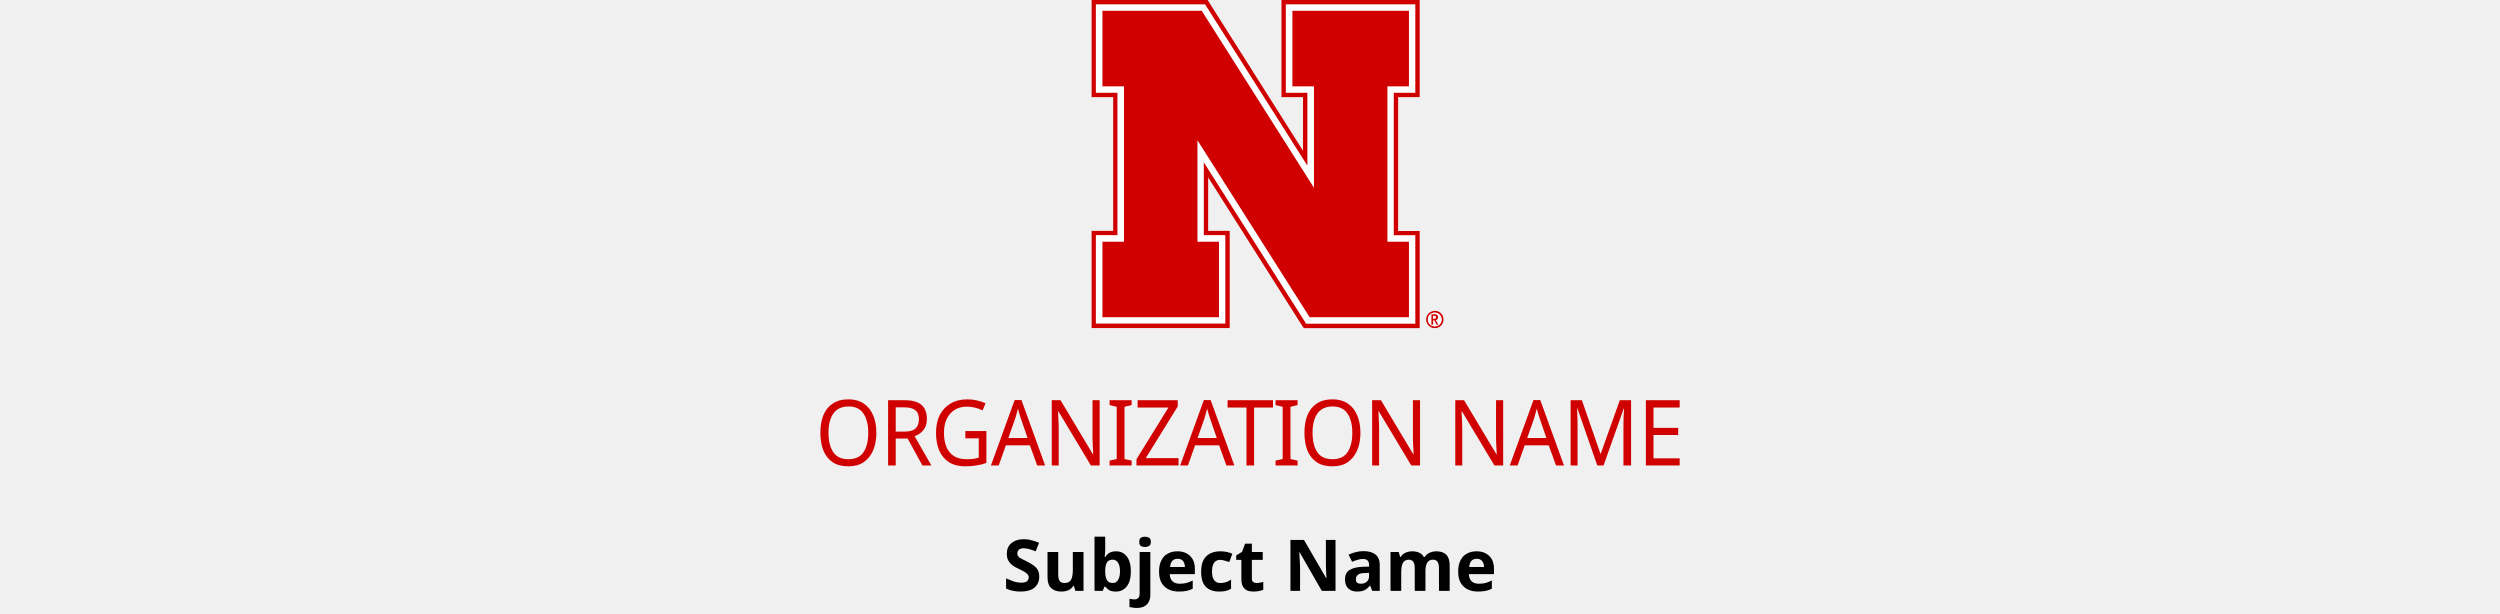
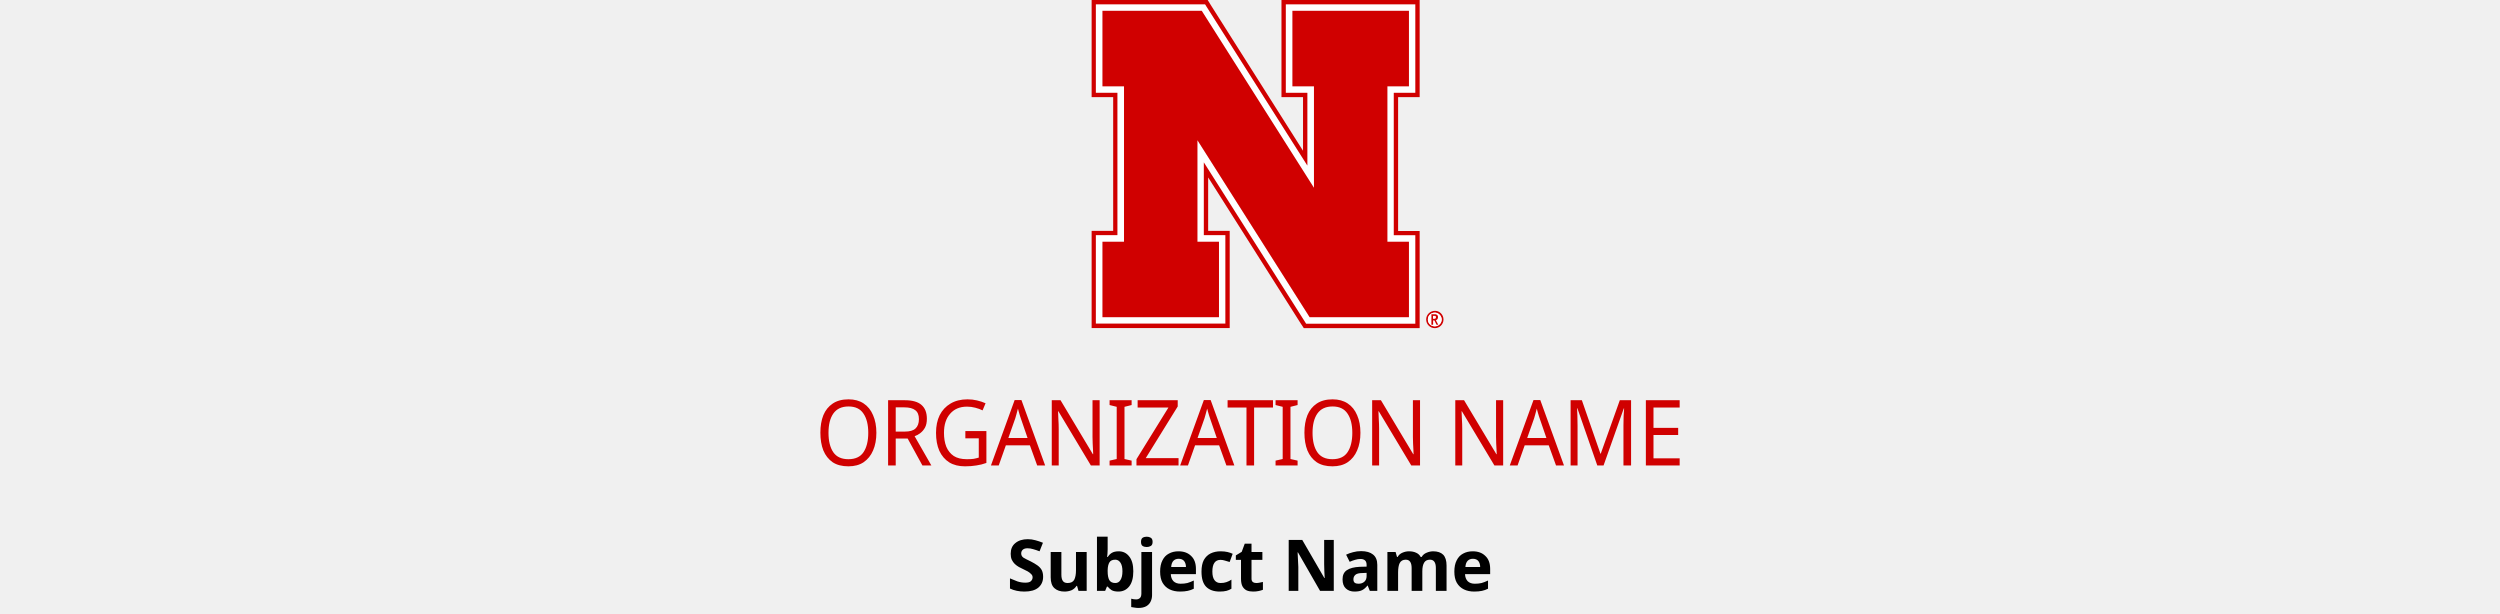
<svg xmlns="http://www.w3.org/2000/svg" data-name="v_org_subject" viewBox="0 0 219.26 53.78">
  <g>
    <path class="n_main_color" d="M125.84,28.62c-.34,0-.61-.26-.61-.6s.27-.6,.61-.6c.32,0,.6,.28,.6,.6s-.27,.6-.6,.6m.02-1.36c-.44,0-.78,.34-.78,.76s.34,.76,.76,.76,.76-.34,.76-.76-.34-.76-.74-.76" fill="#d00000" />
    <path class="n_secondary_color" d="M125.84,28.62c-.34,0-.61-.26-.61-.6s.27-.6,.61-.6c.32,0,.6,.28,.6,.6,0,.34-.27,.6-.6,.6" fill="#fff" />
    <g>
      <path class="n_secondary_color" d="M106.91,21.2v6.62h-10.22v-6.62h1.89V7.57h-1.89V.95h8.71l9.84,15.52V7.57h-1.89V.95h10.22V7.57h-1.89v13.63h1.89v6.62h-8.71l-9.84-15.52v8.9h1.89ZM123.57,.38h-10.79v7.76h1.89v6.38L105.87,.64l-.15-.27h-9.6v7.76h1.89v12.49h-1.89v7.76h11.36v-7.76h-1.89v-6.38l8.8,13.88,.17,.27h9.58v-7.76h-1.89V8.14h1.89V.38h-.57Z" fill="#fff" />
      <polygon class="n_main_color" points="115.24 16.47 105.4 .95 96.69 .95 96.69 7.57 98.58 7.57 98.58 21.2 96.69 21.2 96.69 27.82 106.91 27.82 106.91 21.2 105.02 21.2 105.02 12.3 114.86 27.82 123.57 27.82 123.57 21.2 121.68 21.2 121.68 7.57 123.57 7.57 123.57 .95 113.35 .95 113.35 7.57 115.24 7.57 115.24 16.47" fill="#d00000" />
      <path class="n_main_color" d="M124.13,.95v7.19h-1.89v12.49h1.89v7.76h-9.58l-.17-.27-8.8-13.88v6.38h1.89v7.76h-11.36v-7.76h1.89V8.14h-1.89V.38h9.58l.17,.27,8.8,13.87v-6.38h-1.89V.38h11.36V.95Zm-.57-.95h-11.17V8.52h1.89v4.7L106.19,.44l-.27-.44h-10.18V8.52h1.89v11.73h-1.89v8.52h12.11v-8.52h-1.89v-4.69l8.1,12.78,.29,.44h10.16v-8.52h-1.89V8.52h1.89V0h-.94Zm2.2,27.96h.07c.07-.02,.11-.05,.11-.15,0-.06-.02-.09-.07-.11h-.19v.26h.08Zm-.23-.4h.27c.11,0,.15,0,.21,.04,.07,.04,.11,.11,.11,.21,0,.08-.02,.13-.06,.19-.02,.04-.05,.04-.11,.08h-.02l.21,.4h-.15l-.19-.38h-.11v.38h-.15v-.91Z" fill="#d00000" />
    </g>
  </g>
  <text style="text-align: center;" text-anchor="middle" transform="translate(109.63, 0) scale(.93 1)" class="text_main_color" fill="#d00000" font-family="Oswald-Medium, Oswald" font-size="8" letter-spacing="-.02em">
    <tspan class="org_first_line" x="0" y="40.82">ORGANIZATION NAME</tspan>
  </text>
-   <text style="text-align: center;" text-anchor="middle" transform="translate(109.63, 0)" class="text_secondary_color" fill="#000" font-family="SourceSerif4-SemiboldIt, 'Source Serif 4'" font-size="6.25" font-weight="700" letter-spacing="0em">
+   <text style="text-align: center;" text-anchor="middle" transform="translate(109.63, 0)" class="text_secondary_color" fill="#000" font-family="SourceSerif4-SemiboldIt, 'Source Serif 4'" font-size="6.25" font-weight="700" letter-spacing="-0.01em">
    <tspan class="subject_first_line" x="0" y="51.82">Subject Name</tspan>
  </text>
</svg>
